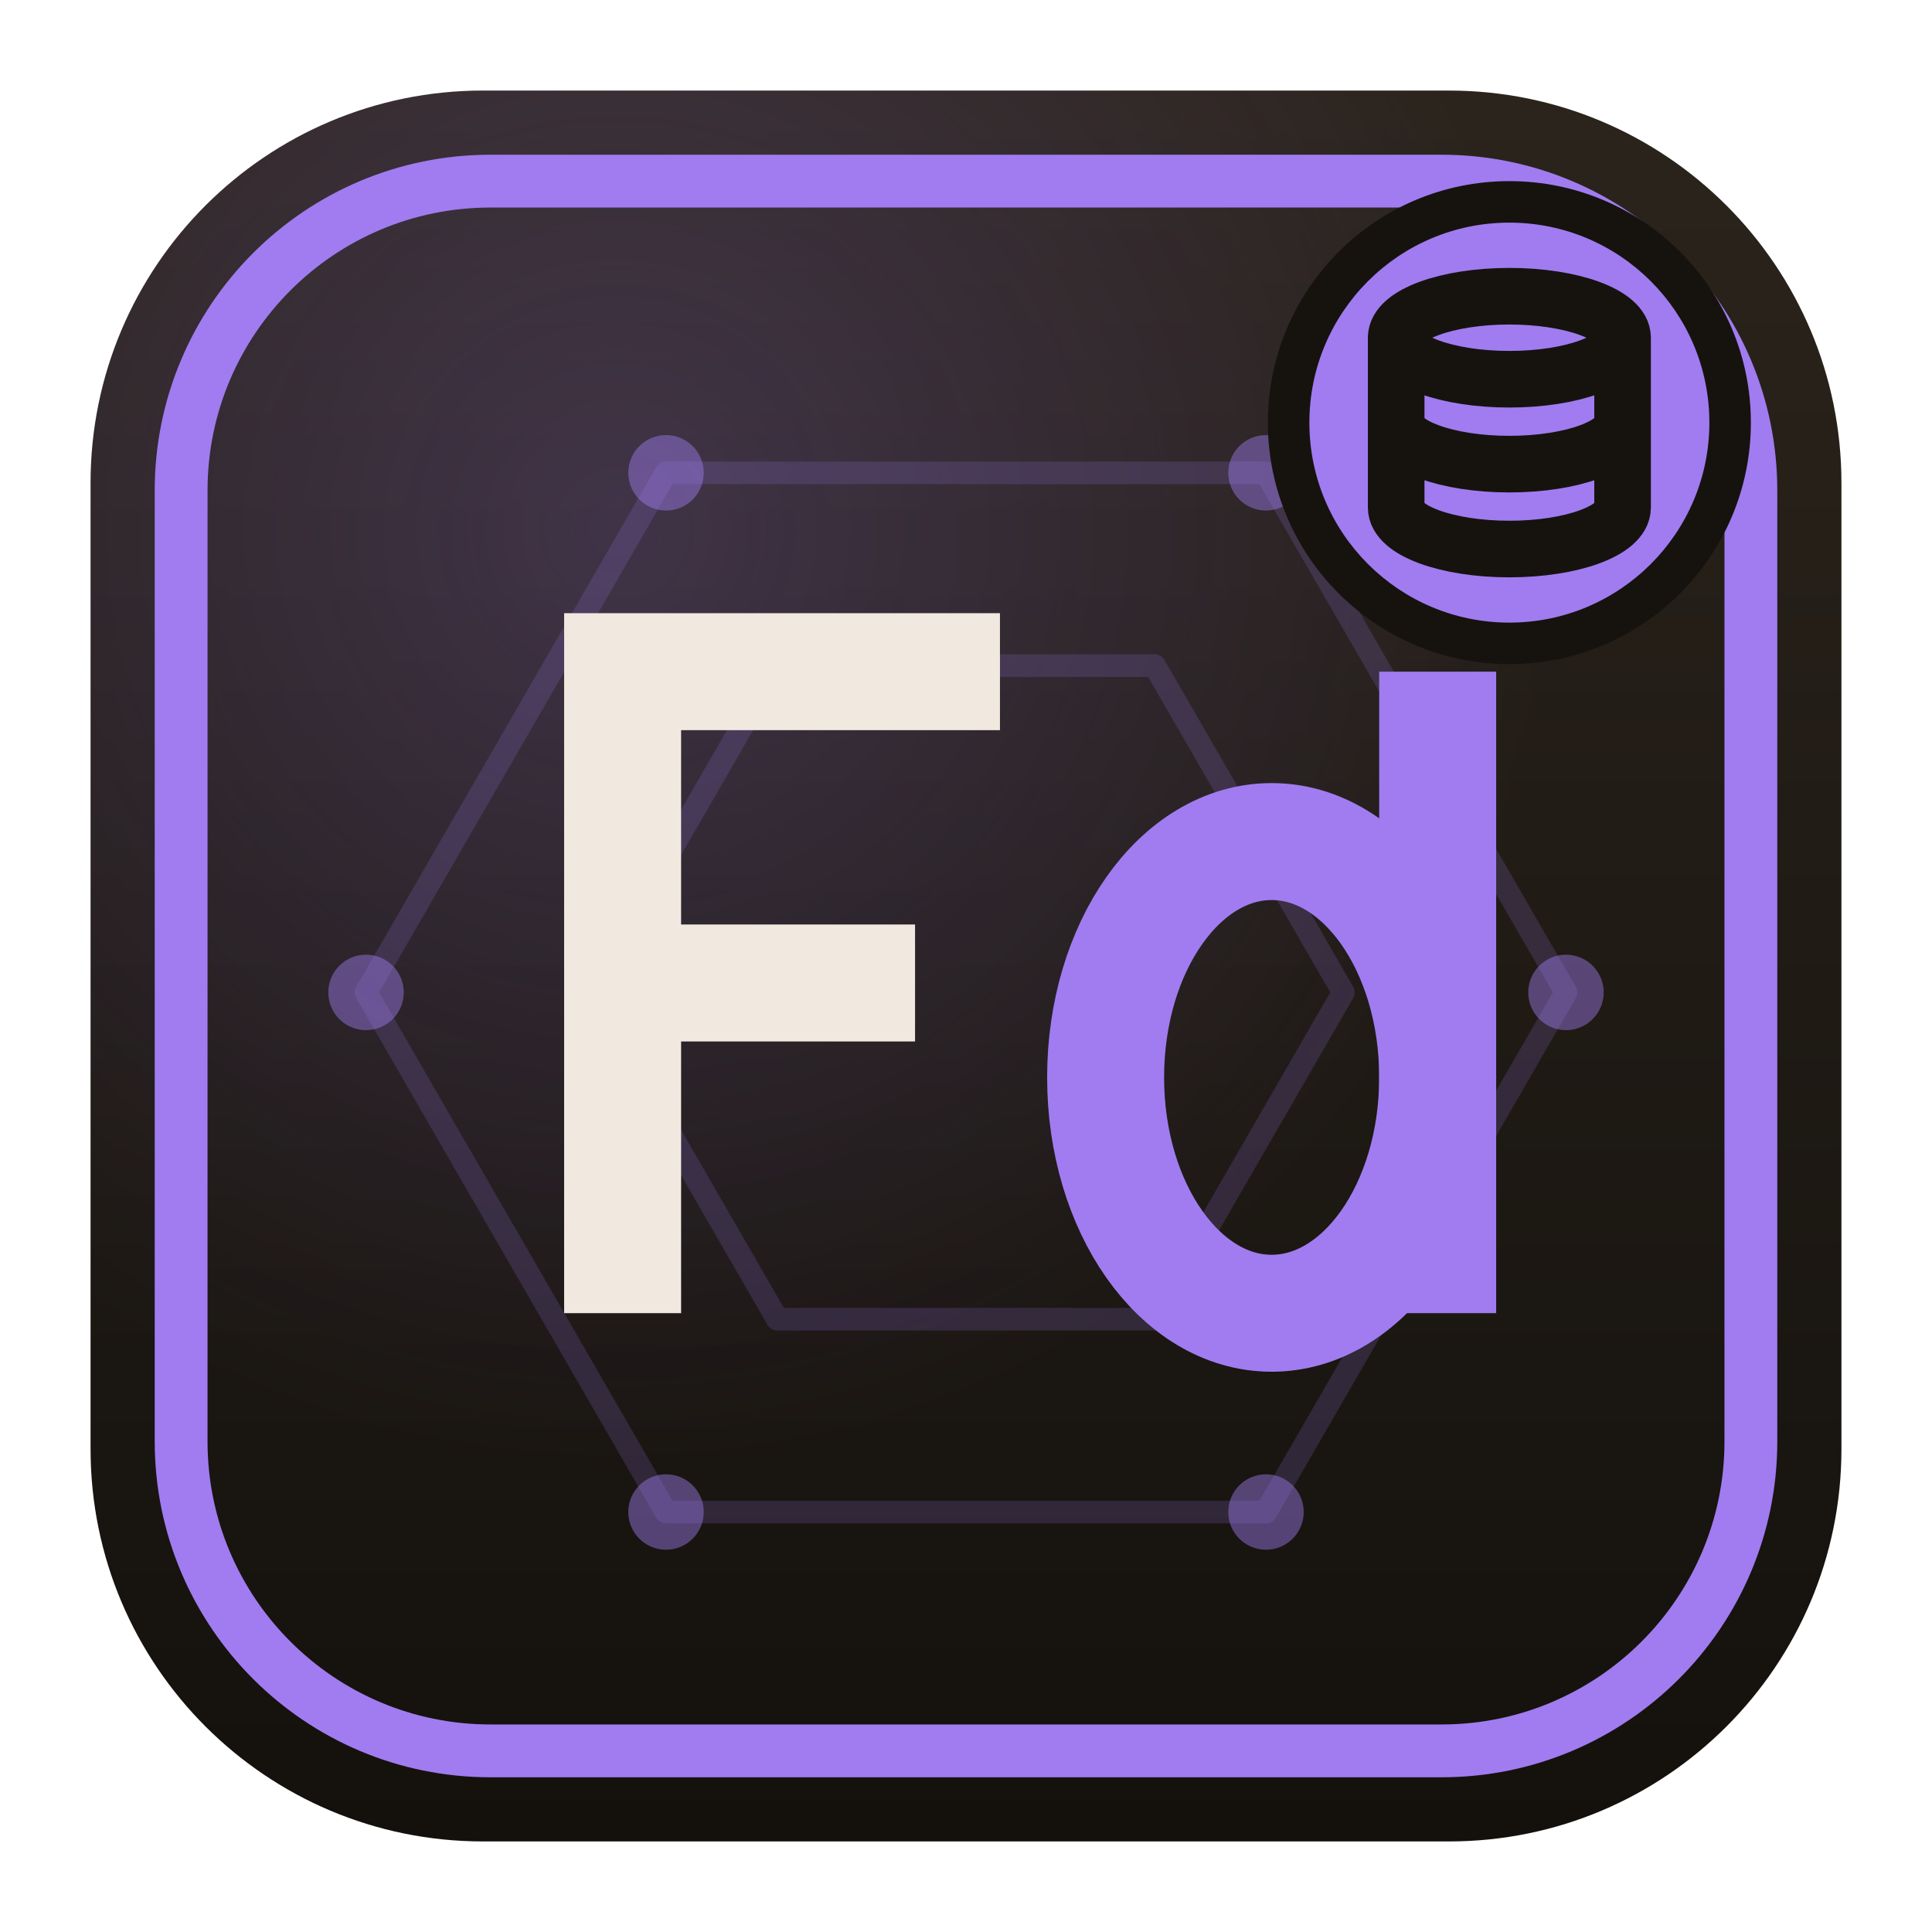
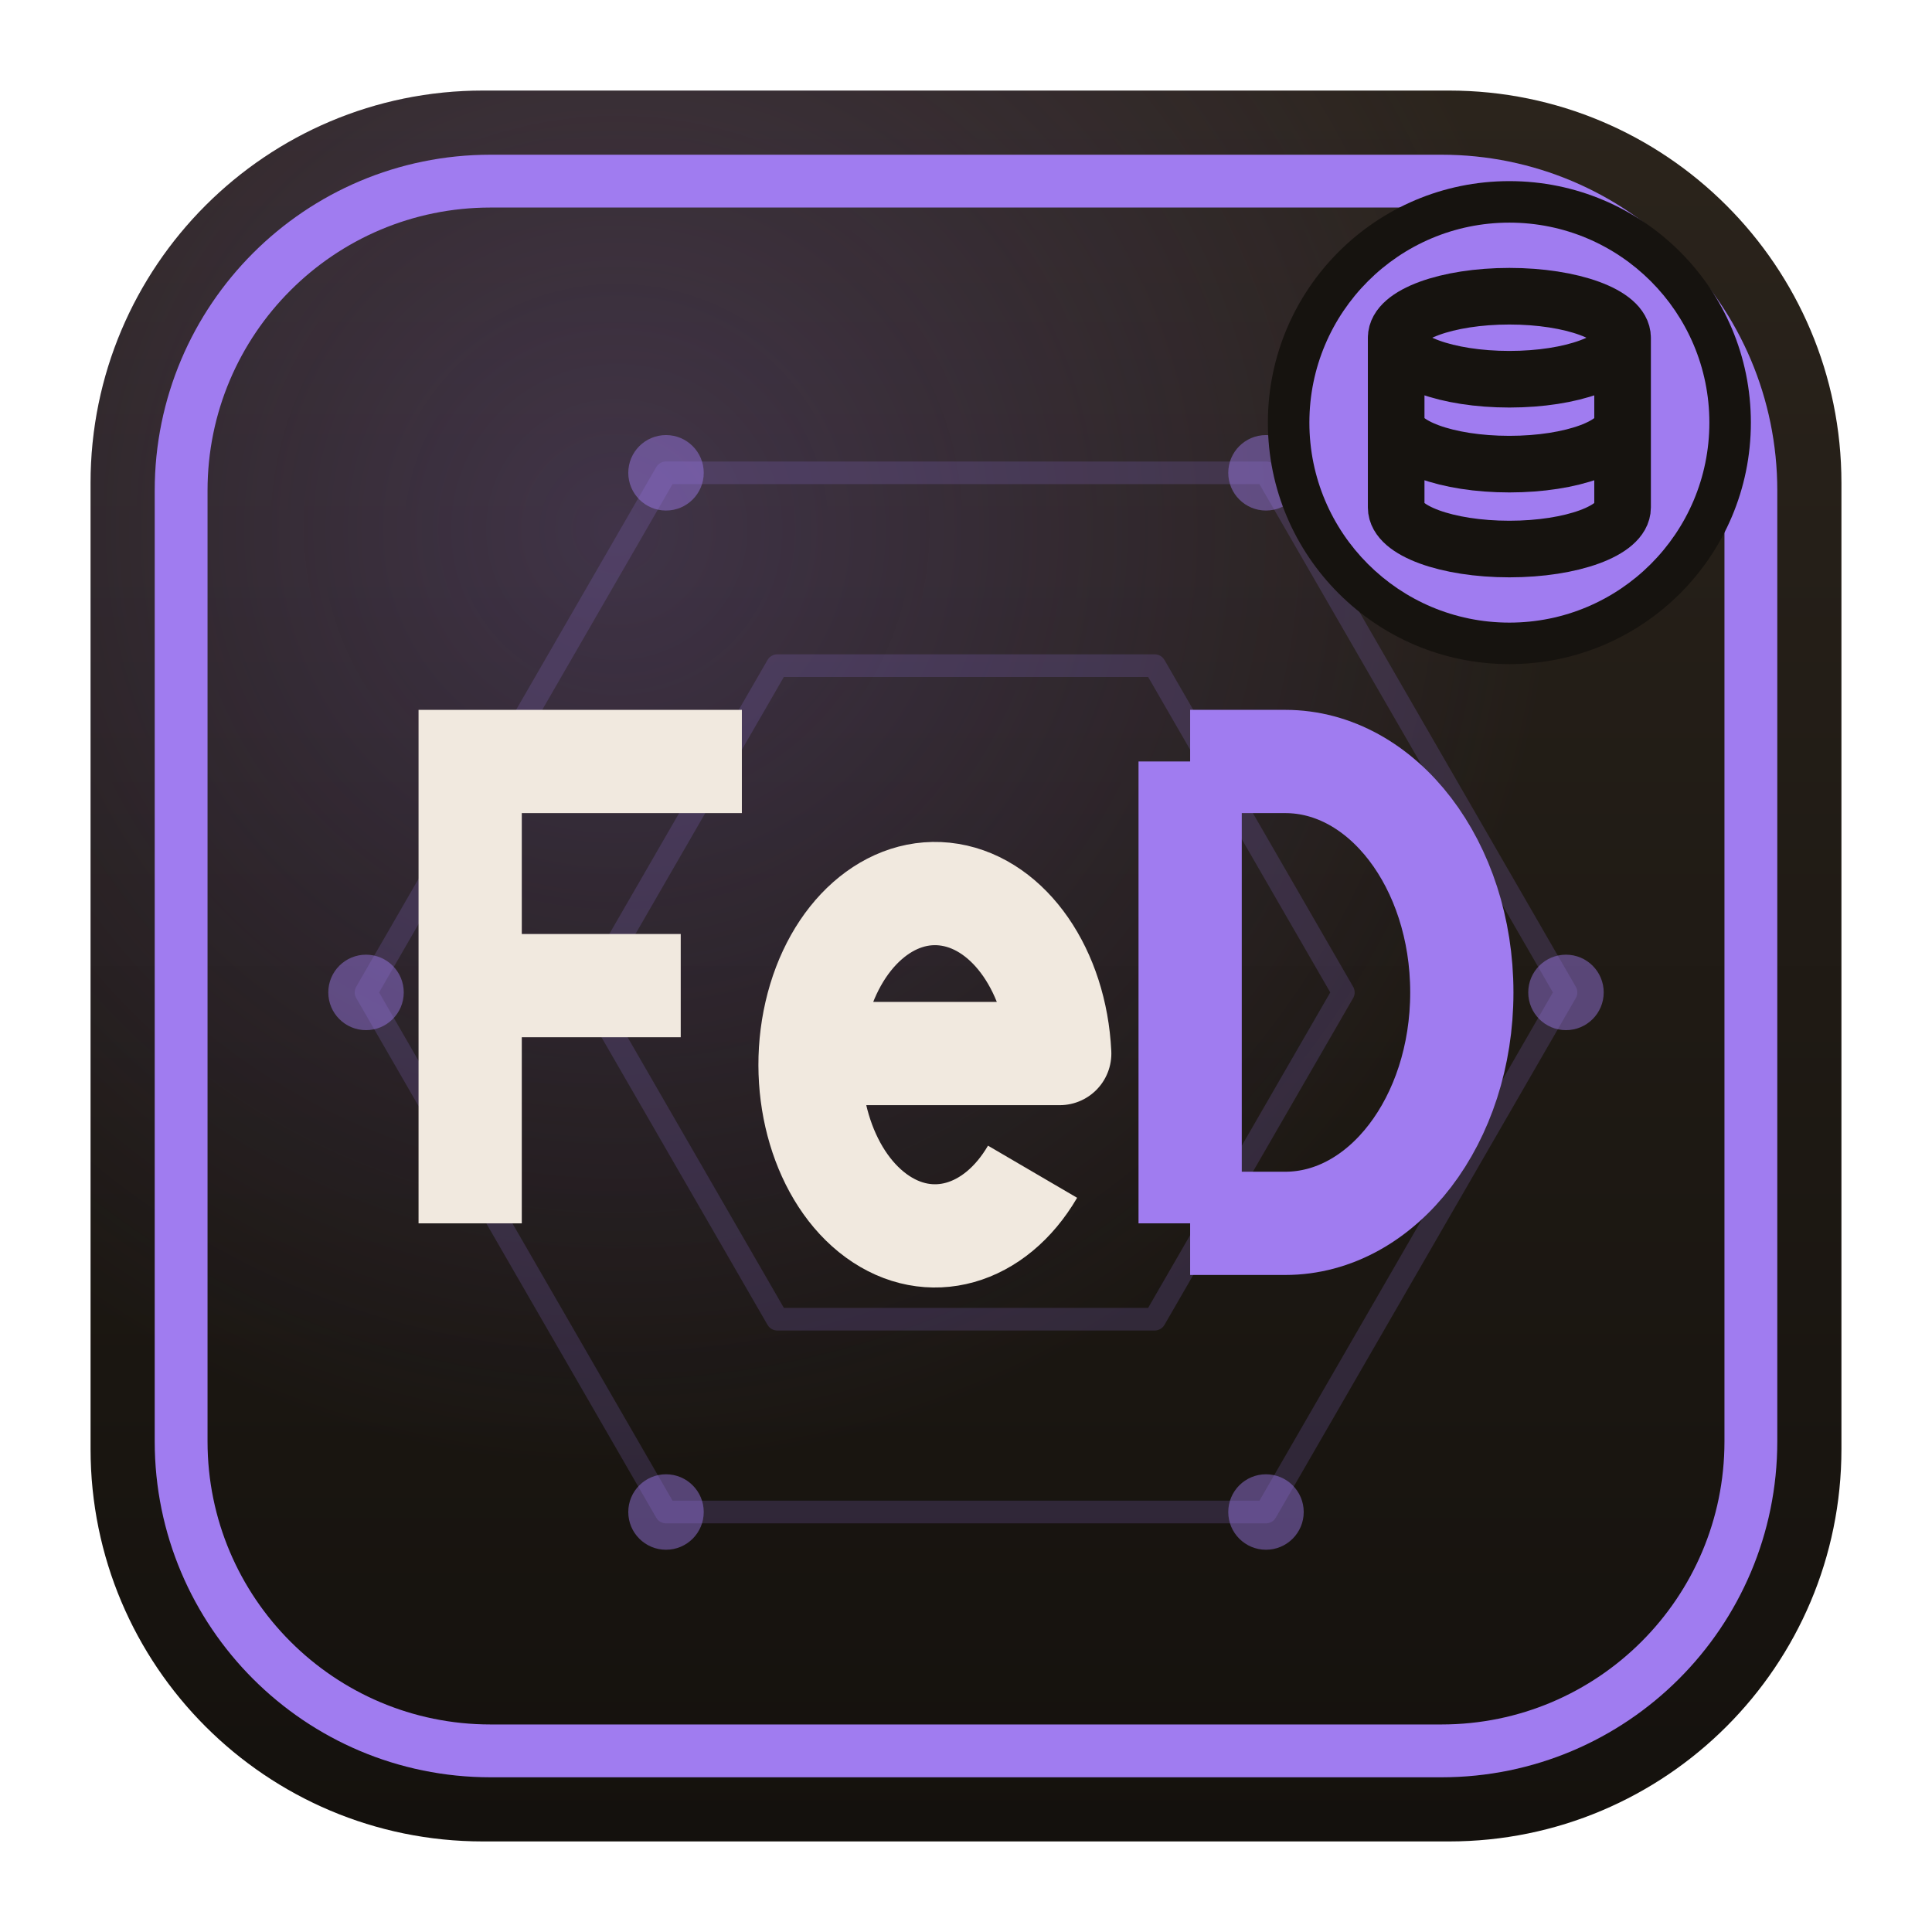
<svg xmlns="http://www.w3.org/2000/svg" viewBox="0 0 1024 1024" width="1024" height="1024">
  <defs>
    <linearGradient id="data-bg" x1="0" y1="0" x2="0" y2="1">
      <stop offset="0" stop-color="#2b241c" />
      <stop offset="1" stop-color="#14110d" />
    </linearGradient>
    <radialGradient id="data-glow" cx="0.3" cy="0.25" r="0.9">
      <stop offset="0" stop-color="#A07CF0" stop-opacity="0.22" />
      <stop offset="0.6" stop-color="#A07CF0" stop-opacity="0" />
    </radialGradient>
  </defs>
  <rect x="48" y="48" width="928" height="928" rx="208" fill="url(#data-bg)" />
  <rect x="48" y="48" width="928" height="928" rx="208" fill="url(#data-glow)" />
  <rect x="96" y="96" width="832" height="832" rx="164" fill="none" stroke="#A07CF0" stroke-width="28" />
  <g transform="translate(0 -34)">
    <g fill="none" stroke="#A07CF0" stroke-opacity="0.18" stroke-width="12" stroke-linejoin="round">
      <polygon points="830.0,560.0 671.0,835.4 353.0,835.4 194.0,560.0 353.0,284.6 671.0,284.6" />
      <polygon points="712.0,560.0 612.0,733.2 412.0,733.2 312.0,560.0 412.0,386.8 612.0,386.8" />
    </g>
    <g fill="#A07CF0" fill-opacity="0.45">
      <circle cx="830.0" cy="560.0" r="20" />
      <circle cx="671.0" cy="835.4" r="20" />
      <circle cx="353.0" cy="835.4" r="20" />
      <circle cx="194.0" cy="560.0" r="20" />
      <circle cx="353.0" cy="284.6" r="20" />
      <circle cx="671.0" cy="284.6" r="20" />
    </g>
-     <g fill="none" stroke="#f1e9df" stroke-width="62" stroke-linecap="butt" stroke-linejoin="miter">
-       <path d="M330 730 V390 H530" />
-       <path d="M330 555 H485" />
-     </g>
-     <g fill="none" stroke="#A07CF0" stroke-width="62" stroke-linecap="butt" stroke-linejoin="round">
-       <path d="M762 390 V730" />
-       <path d="M762 605 A88 125 0 1 0 762 605.1" />
+     <g transform="translate(512 560) scale(0.72) translate(-365.0 -560)">
+       <g fill="none" stroke="#f1e9df" stroke-width="76" stroke-linecap="butt" stroke-linejoin="miter">
+         <path transform="translate(-330 0)" d="M330 730 V390 H530" />
+         <path transform="translate(-330 0)" d="M330 555 H485" />
+       </g>
+       <g fill="none" stroke="#f1e9df" stroke-width="76" stroke-linecap="butt" stroke-linejoin="round">
+         <path transform="translate(-334 0)" d="M584 605 H768 A92 126 0 1 0 748 692" />
+       </g>
+       <g fill="none" stroke="#A07CF0" stroke-width="76" stroke-linecap="butt" stroke-linejoin="round">
+         <path transform="translate(530 0)" d="M0 390 V730" />
+         <path transform="translate(530 0)" d="M0 390 H70 A130 170 0 0 1 70 730 H0" />
+       </g>
    </g>
  </g>
  <circle cx="800" cy="224" r="128" fill="#16130f" />
  <circle cx="800" cy="224" r="106" fill="#A07CF0" />
  <g transform="translate(800 224)">
    <path fill="none" stroke="#16130f" stroke-width="30" stroke-linecap="round" stroke-linejoin="round" d="M-60 -45 A60 22 0 1 0 60 -45 A60 22 0 1 0 -60 -45 V45 A60 22 0 0 0 60 45 V-45 M-60 0 A60 22 0 0 0 60 0" />
  </g>
</svg>
